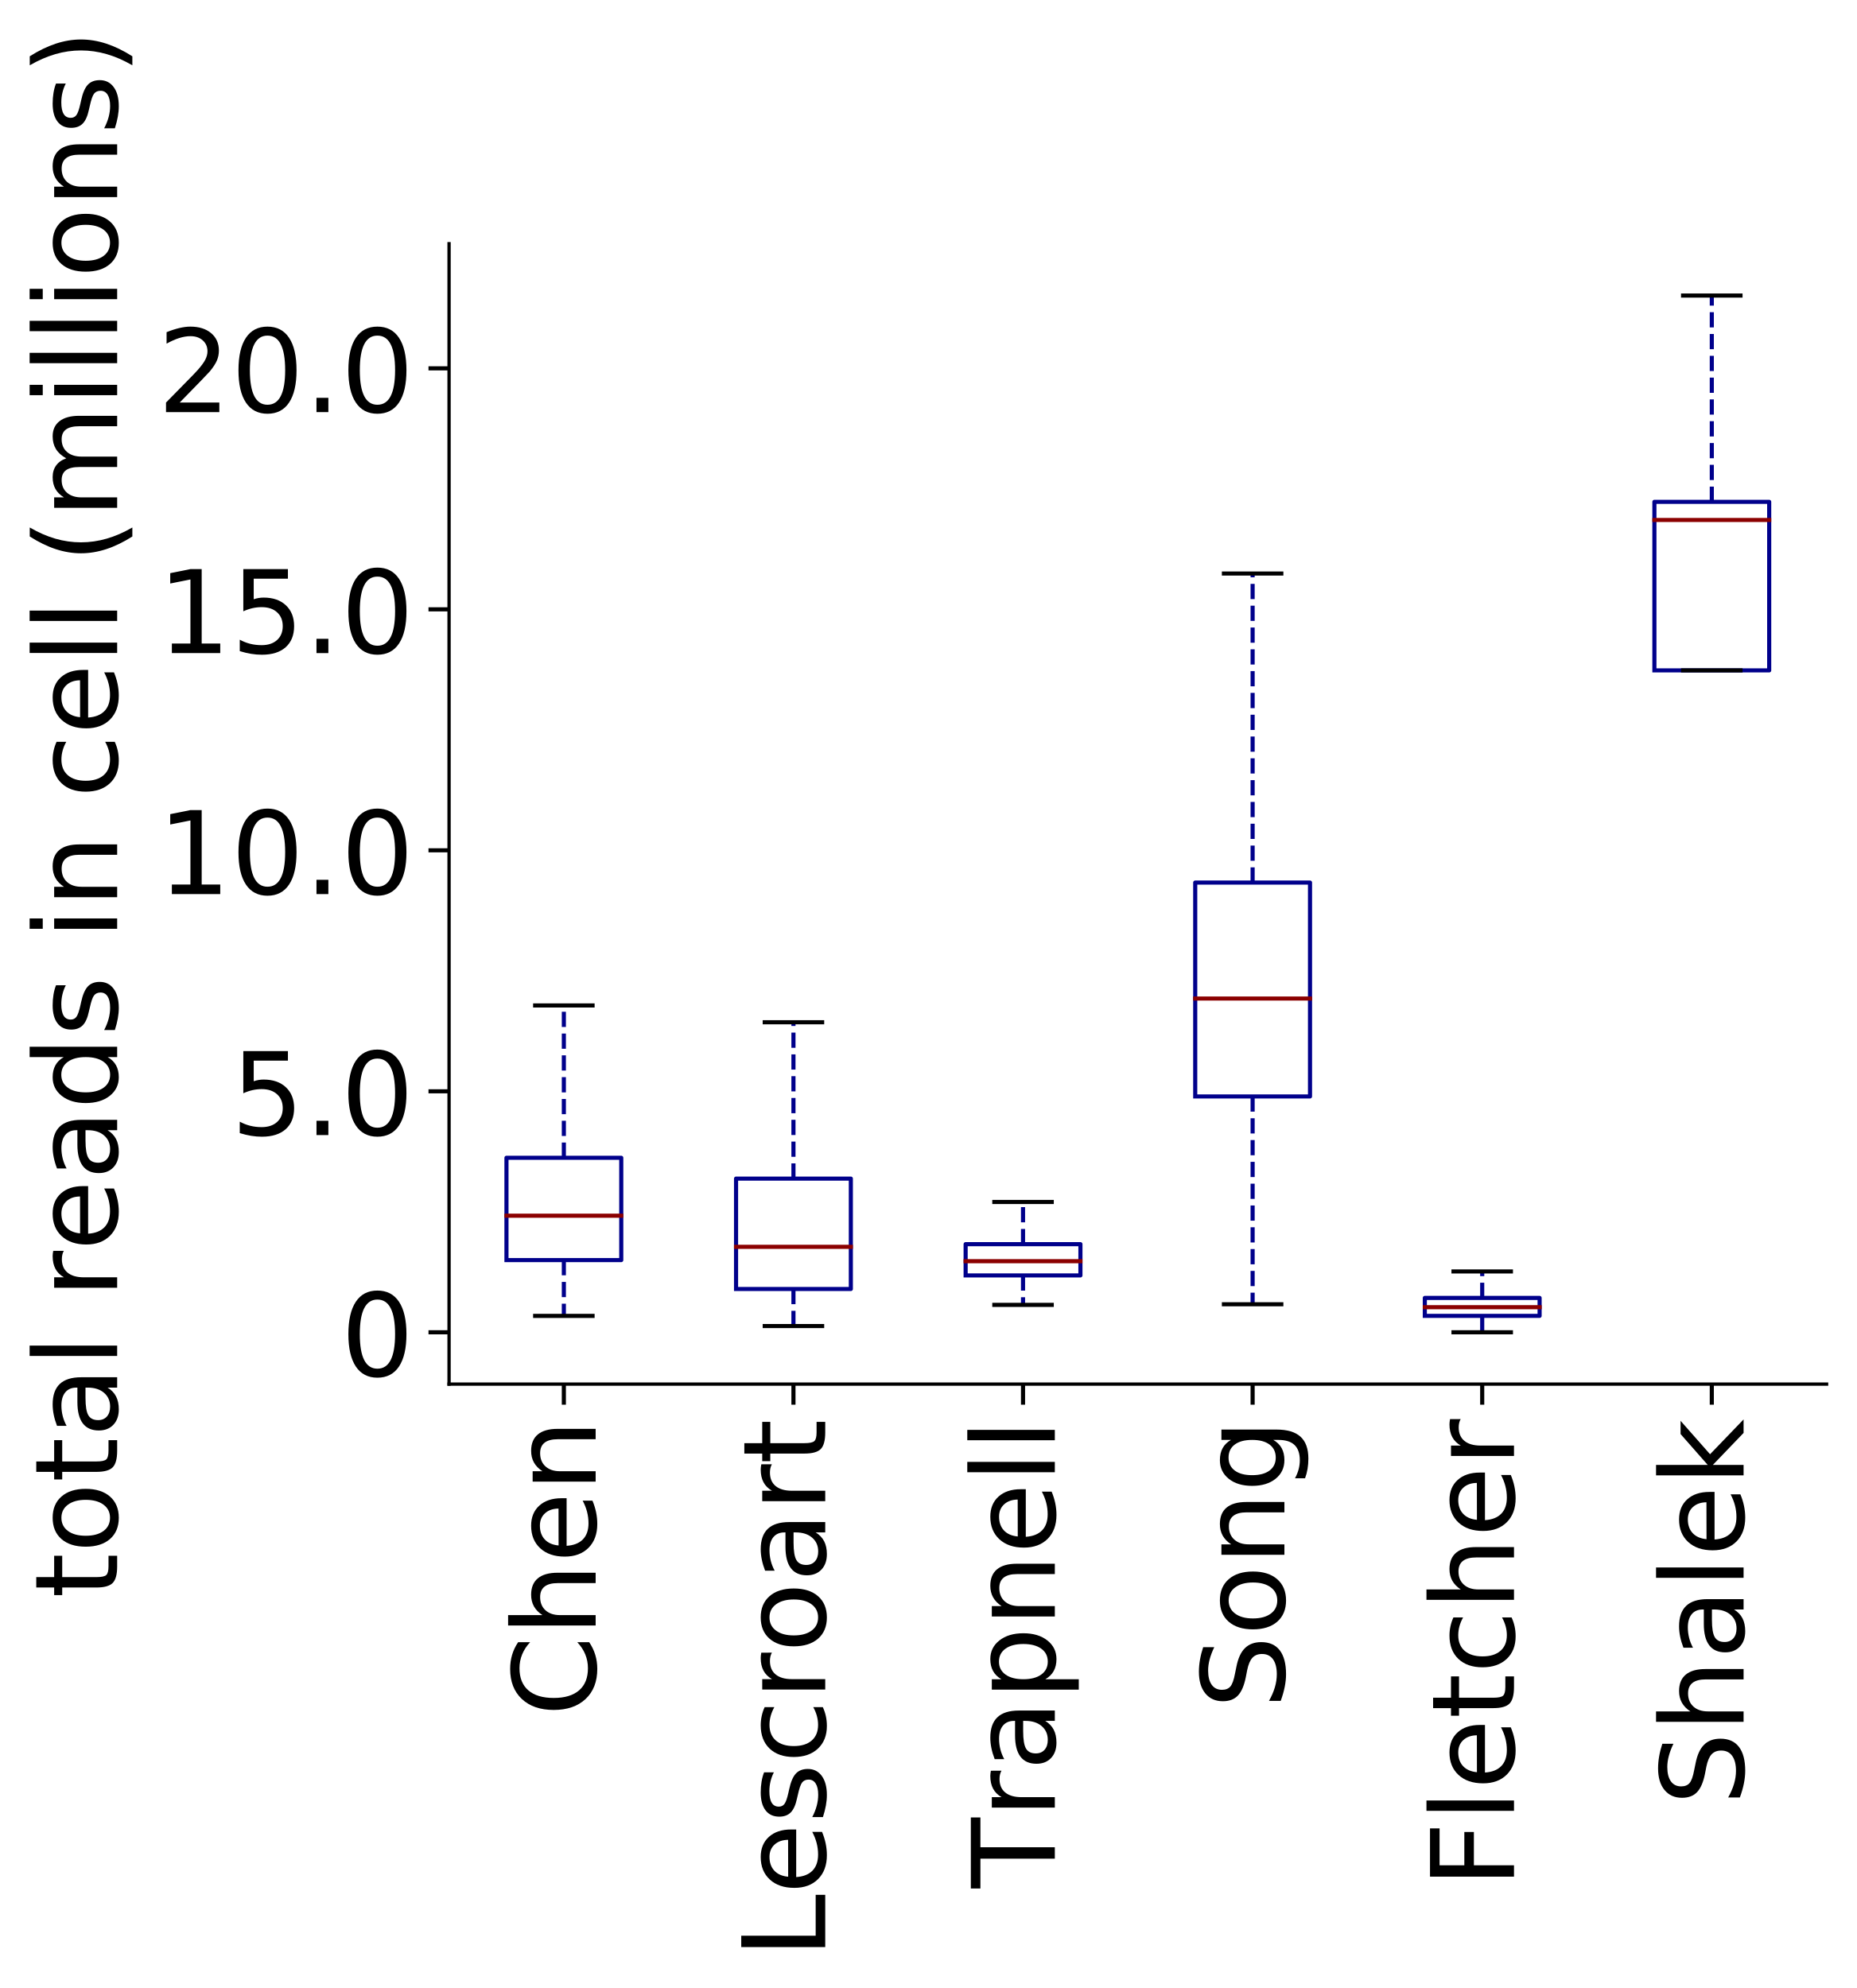
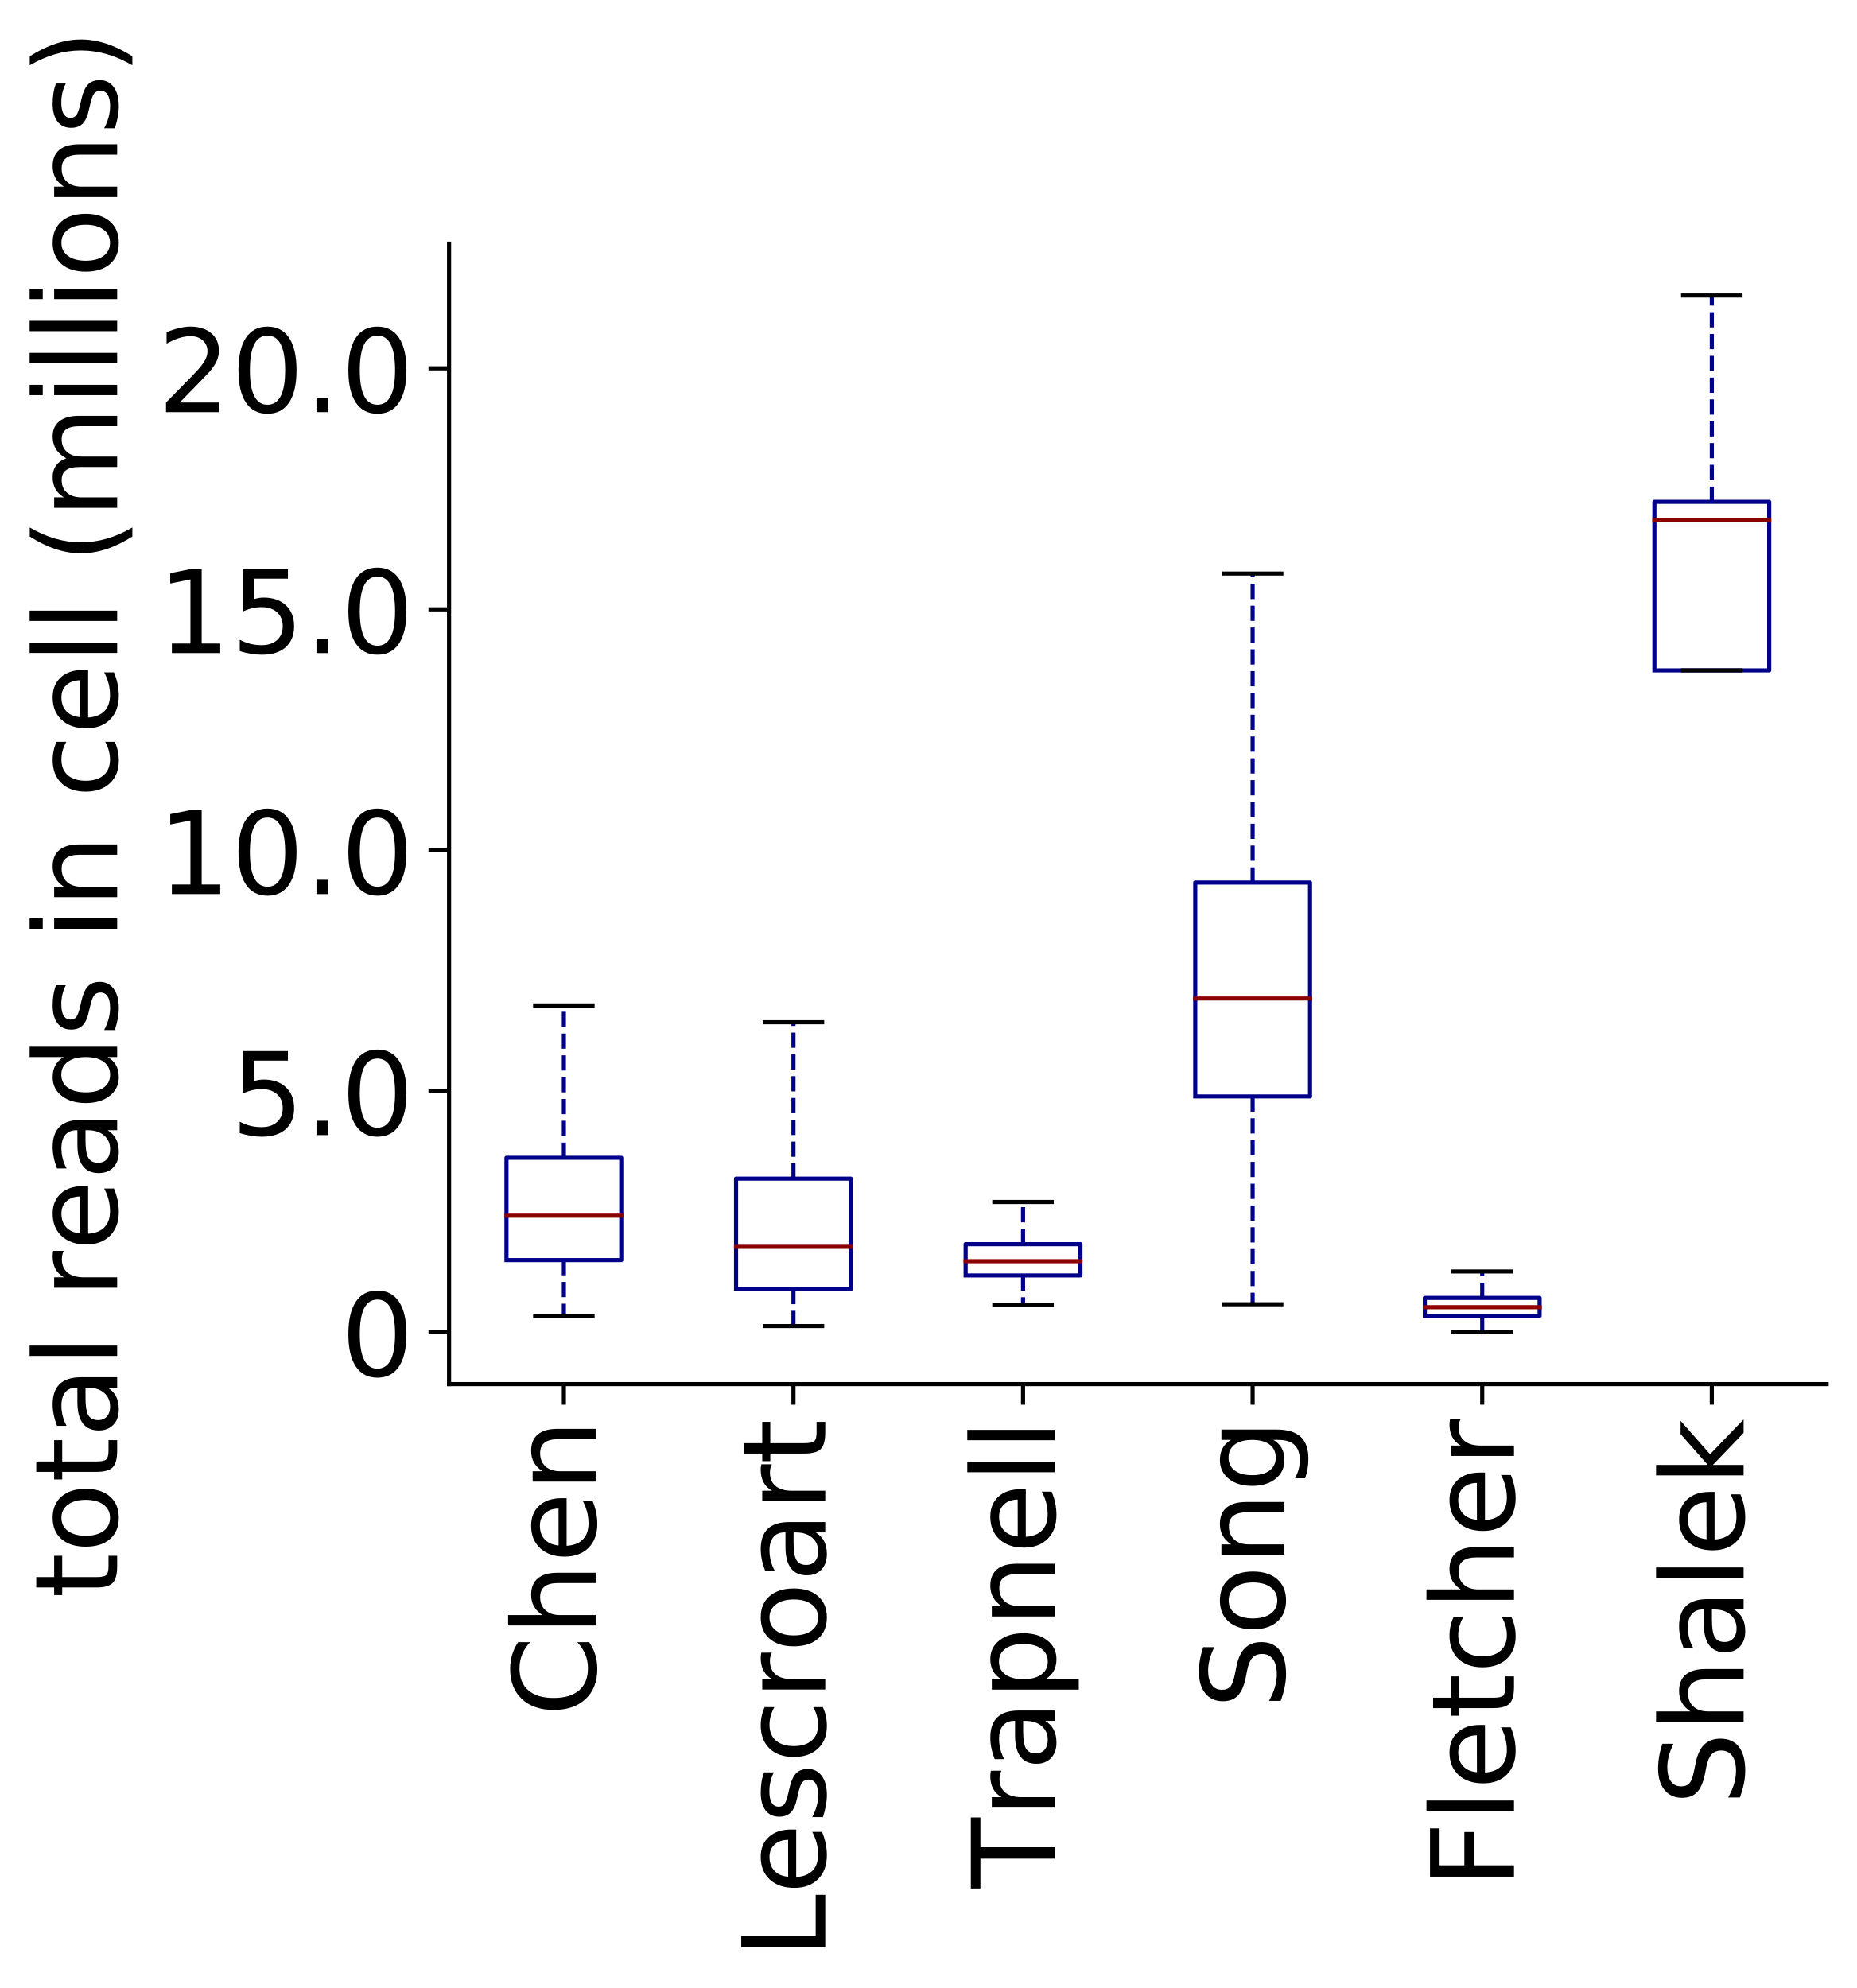
<svg xmlns="http://www.w3.org/2000/svg" xmlns:xlink="http://www.w3.org/1999/xlink" height="483.227pt" version="1.1" viewBox="0 0 451.142 483.227" width="451.142pt">
  <defs>
    <style type="text/css">
*{stroke-linecap:butt;stroke-linejoin:round;}
  </style>
  </defs>
  <g id="figure_1">
    <g id="patch_1">
      <path d="M 0 483.227  L 451.142 483.227  L 451.142 0  L 0 0  z " style="fill:none;" />
    </g>
    <g id="axes_1">
      <g id="patch_2">
        <path d="M 109.142 336.438  L 443.942 336.438  L 443.942 59.238  L 109.142 59.238  z " style="fill:none;" />
      </g>
      <g id="matplotlib.axis_1">
        <g id="xtick_1">
          <g id="line2d_1">
            <defs>
-               <path d="M 0 0  L 0 5  " id="ma8659c3f9b" style="stroke:#000000;" />
-             </defs>
-             <g>
-               <use style="stroke:#000000;" x="137.042" xlink:href="#ma8659c3f9b" y="336.438" />
+               <path d="M 0 0  L 0 5  " id="m0da5f9a2a4" style="stroke:#000000;" />
+             </defs>
+             <g>
+               <use style="stroke:#000000;" x="137.042" xlink:href="#m0da5f9a2a4" y="336.438" />
            </g>
          </g>
          <g id="text_1">
            <defs>
              <path d="M 64.406 67.281  L 64.406 56.891  Q 59.422 61.531 53.781 63.812  Q 48.141 66.109 41.797 66.109  Q 29.297 66.109 22.656 58.469  Q 16.016 50.828 16.016 36.375  Q 16.016 21.969 22.656 14.328  Q 29.297 6.688 41.797 6.688  Q 48.141 6.688 53.781 8.984  Q 59.422 11.281 64.406 15.922  L 64.406 5.609  Q 59.234 2.094 53.438 0.328  Q 47.656 -1.422 41.219 -1.422  Q 24.656 -1.422 15.125 8.703  Q 5.609 18.844 5.609 36.375  Q 5.609 53.953 15.125 64.078  Q 24.656 74.219 41.219 74.219  Q 47.75 74.219 53.531 72.484  Q 59.328 70.75 64.406 67.281  z " id="DejaVuSans-67" />
              <path d="M 54.891 33.016  L 54.891 0  L 45.906 0  L 45.906 32.719  Q 45.906 40.484 42.875 44.328  Q 39.844 48.188 33.797 48.188  Q 26.516 48.188 22.312 43.547  Q 18.109 38.922 18.109 30.906  L 18.109 0  L 9.078 0  L 9.078 75.984  L 18.109 75.984  L 18.109 46.188  Q 21.344 51.125 25.703 53.562  Q 30.078 56 35.797 56  Q 45.219 56 50.047 50.172  Q 54.891 44.344 54.891 33.016  z " id="DejaVuSans-104" />
              <path d="M 56.203 29.594  L 56.203 25.203  L 14.891 25.203  Q 15.484 15.922 20.484 11.062  Q 25.484 6.203 34.422 6.203  Q 39.594 6.203 44.453 7.469  Q 49.312 8.734 54.109 11.281  L 54.109 2.781  Q 49.266 0.734 44.188 -0.344  Q 39.109 -1.422 33.891 -1.422  Q 20.797 -1.422 13.156 6.188  Q 5.516 13.812 5.516 26.812  Q 5.516 40.234 12.766 48.109  Q 20.016 56 32.328 56  Q 43.359 56 49.781 48.891  Q 56.203 41.797 56.203 29.594  z M 47.219 32.234  Q 47.125 39.594 43.094 43.984  Q 39.062 48.391 32.422 48.391  Q 24.906 48.391 20.391 44.141  Q 15.875 39.891 15.188 32.172  z " id="DejaVuSans-101" />
              <path d="M 54.891 33.016  L 54.891 0  L 45.906 0  L 45.906 32.719  Q 45.906 40.484 42.875 44.328  Q 39.844 48.188 33.797 48.188  Q 26.516 48.188 22.312 43.547  Q 18.109 38.922 18.109 30.906  L 18.109 0  L 9.078 0  L 9.078 54.688  L 18.109 54.688  L 18.109 46.188  Q 21.344 51.125 25.703 53.562  Q 30.078 56 35.797 56  Q 45.219 56 50.047 50.172  Q 54.891 44.344 54.891 33.016  z " id="DejaVuSans-110" />
            </defs>
            <g transform="translate(144.7688 417.2091)rotate(-90)scale(0.28 -0.28)">
              <use xlink:href="#DejaVuSans-67" />
              <use x="69.824" xlink:href="#DejaVuSans-104" />
              <use x="133.203" xlink:href="#DejaVuSans-101" />
              <use x="194.727" xlink:href="#DejaVuSans-110" />
            </g>
          </g>
        </g>
        <g id="xtick_2">
          <g id="line2d_2">
            <g>
-               <use style="stroke:#000000;" x="192.843" xlink:href="#ma8659c3f9b" y="336.438" />
+               <use style="stroke:#000000;" x="192.843" xlink:href="#m0da5f9a2a4" y="336.438" />
            </g>
          </g>
          <g id="text_2">
            <defs>
              <path d="M 9.812 72.906  L 19.672 72.906  L 19.672 8.297  L 55.172 8.297  L 55.172 0  L 9.812 0  z " id="DejaVuSans-76" />
              <path d="M 44.281 53.078  L 44.281 44.578  Q 40.484 46.531 36.375 47.5  Q 32.281 48.484 27.875 48.484  Q 21.188 48.484 17.844 46.438  Q 14.5 44.391 14.5 40.281  Q 14.5 37.156 16.891 35.375  Q 19.281 33.594 26.516 31.984  L 29.594 31.297  Q 39.156 29.25 43.188 25.516  Q 47.219 21.781 47.219 15.094  Q 47.219 7.469 41.188 3.016  Q 35.156 -1.422 24.609 -1.422  Q 20.219 -1.422 15.453 -0.562  Q 10.688 0.297 5.422 2  L 5.422 11.281  Q 10.406 8.688 15.234 7.391  Q 20.062 6.109 24.812 6.109  Q 31.156 6.109 34.562 8.281  Q 37.984 10.453 37.984 14.406  Q 37.984 18.062 35.516 20.016  Q 33.062 21.969 24.703 23.781  L 21.578 24.516  Q 13.234 26.266 9.516 29.906  Q 5.812 33.547 5.812 39.891  Q 5.812 47.609 11.281 51.797  Q 16.75 56 26.812 56  Q 31.781 56 36.172 55.266  Q 40.578 54.547 44.281 53.078  z " id="DejaVuSans-115" />
              <path d="M 48.781 52.594  L 48.781 44.188  Q 44.969 46.297 41.141 47.344  Q 37.312 48.391 33.406 48.391  Q 24.656 48.391 19.812 42.844  Q 14.984 37.312 14.984 27.297  Q 14.984 17.281 19.812 11.734  Q 24.656 6.203 33.406 6.203  Q 37.312 6.203 41.141 7.25  Q 44.969 8.297 48.781 10.406  L 48.781 2.094  Q 45.016 0.344 40.984 -0.531  Q 36.969 -1.422 32.422 -1.422  Q 20.062 -1.422 12.781 6.344  Q 5.516 14.109 5.516 27.297  Q 5.516 40.672 12.859 48.328  Q 20.219 56 33.016 56  Q 37.156 56 41.109 55.141  Q 45.062 54.297 48.781 52.594  z " id="DejaVuSans-99" />
              <path d="M 41.109 46.297  Q 39.594 47.172 37.812 47.578  Q 36.031 48 33.891 48  Q 26.266 48 22.188 43.047  Q 18.109 38.094 18.109 28.812  L 18.109 0  L 9.078 0  L 9.078 54.688  L 18.109 54.688  L 18.109 46.188  Q 20.953 51.172 25.484 53.578  Q 30.031 56 36.531 56  Q 37.453 56 38.578 55.875  Q 39.703 55.766 41.062 55.516  z " id="DejaVuSans-114" />
              <path d="M 30.609 48.391  Q 23.391 48.391 19.188 42.75  Q 14.984 37.109 14.984 27.297  Q 14.984 17.484 19.156 11.844  Q 23.344 6.203 30.609 6.203  Q 37.797 6.203 41.984 11.859  Q 46.188 17.531 46.188 27.297  Q 46.188 37.016 41.984 42.703  Q 37.797 48.391 30.609 48.391  z M 30.609 56  Q 42.328 56 49.016 48.375  Q 55.719 40.766 55.719 27.297  Q 55.719 13.875 49.016 6.219  Q 42.328 -1.422 30.609 -1.422  Q 18.844 -1.422 12.172 6.219  Q 5.516 13.875 5.516 27.297  Q 5.516 40.766 12.172 48.375  Q 18.844 56 30.609 56  z " id="DejaVuSans-111" />
              <path d="M 34.281 27.484  Q 23.391 27.484 19.188 25  Q 14.984 22.516 14.984 16.5  Q 14.984 11.719 18.141 8.906  Q 21.297 6.109 26.703 6.109  Q 34.188 6.109 38.703 11.406  Q 43.219 16.703 43.219 25.484  L 43.219 27.484  z M 52.203 31.203  L 52.203 0  L 43.219 0  L 43.219 8.297  Q 40.141 3.328 35.547 0.953  Q 30.953 -1.422 24.312 -1.422  Q 15.922 -1.422 10.953 3.297  Q 6 8.016 6 15.922  Q 6 25.141 12.172 29.828  Q 18.359 34.516 30.609 34.516  L 43.219 34.516  L 43.219 35.406  Q 43.219 41.609 39.141 45  Q 35.062 48.391 27.688 48.391  Q 23 48.391 18.547 47.266  Q 14.109 46.141 10.016 43.891  L 10.016 52.203  Q 14.938 54.109 19.578 55.047  Q 24.219 56 28.609 56  Q 40.484 56 46.344 49.844  Q 52.203 43.703 52.203 31.203  z " id="DejaVuSans-97" />
              <path d="M 18.312 70.219  L 18.312 54.688  L 36.812 54.688  L 36.812 47.703  L 18.312 47.703  L 18.312 18.016  Q 18.312 11.328 20.141 9.422  Q 21.969 7.516 27.594 7.516  L 36.812 7.516  L 36.812 0  L 27.594 0  Q 17.188 0 13.234 3.875  Q 9.281 7.766 9.281 18.016  L 9.281 47.703  L 2.688 47.703  L 2.688 54.688  L 9.281 54.688  L 9.281 70.219  z " id="DejaVuSans-116" />
            </defs>
            <g transform="translate(200.5687 476.0266)rotate(-90)scale(0.28 -0.28)">
              <use xlink:href="#DejaVuSans-76" />
              <use x="55.697" xlink:href="#DejaVuSans-101" />
              <use x="117.221" xlink:href="#DejaVuSans-115" />
              <use x="169.32" xlink:href="#DejaVuSans-99" />
              <use x="224.301" xlink:href="#DejaVuSans-114" />
              <use x="265.383" xlink:href="#DejaVuSans-111" />
              <use x="326.564" xlink:href="#DejaVuSans-97" />
              <use x="387.844" xlink:href="#DejaVuSans-114" />
              <use x="428.957" xlink:href="#DejaVuSans-116" />
            </g>
          </g>
        </g>
        <g id="xtick_3">
          <g id="line2d_3">
            <g>
-               <use style="stroke:#000000;" x="248.643" xlink:href="#ma8659c3f9b" y="336.438" />
+               <use style="stroke:#000000;" x="248.643" xlink:href="#m0da5f9a2a4" y="336.438" />
            </g>
          </g>
          <g id="text_3">
            <defs>
              <path d="M -0.297 72.906  L 61.375 72.906  L 61.375 64.594  L 35.5 64.594  L 35.5 0  L 25.594 0  L 25.594 64.594  L -0.297 64.594  z " id="DejaVuSans-84" />
              <path d="M 18.109 8.203  L 18.109 -20.797  L 9.078 -20.797  L 9.078 54.688  L 18.109 54.688  L 18.109 46.391  Q 20.953 51.266 25.266 53.625  Q 29.594 56 35.594 56  Q 45.562 56 51.781 48.094  Q 58.016 40.188 58.016 27.297  Q 58.016 14.406 51.781 6.484  Q 45.562 -1.422 35.594 -1.422  Q 29.594 -1.422 25.266 0.953  Q 20.953 3.328 18.109 8.203  z M 48.688 27.297  Q 48.688 37.203 44.609 42.844  Q 40.531 48.484 33.406 48.484  Q 26.266 48.484 22.188 42.844  Q 18.109 37.203 18.109 27.297  Q 18.109 17.391 22.188 11.75  Q 26.266 6.109 33.406 6.109  Q 40.531 6.109 44.609 11.75  Q 48.688 17.391 48.688 27.297  z " id="DejaVuSans-112" />
              <path d="M 9.422 75.984  L 18.406 75.984  L 18.406 0  L 9.422 0  z " id="DejaVuSans-108" />
            </defs>
            <g transform="translate(256.3687 458.9553)rotate(-90)scale(0.28 -0.28)">
              <use xlink:href="#DejaVuSans-84" />
              <use x="60.865" xlink:href="#DejaVuSans-114" />
              <use x="101.979" xlink:href="#DejaVuSans-97" />
              <use x="163.258" xlink:href="#DejaVuSans-112" />
              <use x="226.734" xlink:href="#DejaVuSans-110" />
              <use x="290.113" xlink:href="#DejaVuSans-101" />
              <use x="351.637" xlink:href="#DejaVuSans-108" />
              <use x="379.42" xlink:href="#DejaVuSans-108" />
            </g>
          </g>
        </g>
        <g id="xtick_4">
          <g id="line2d_4">
            <g>
-               <use style="stroke:#000000;" x="304.442" xlink:href="#ma8659c3f9b" y="336.438" />
+               <use style="stroke:#000000;" x="304.442" xlink:href="#m0da5f9a2a4" y="336.438" />
            </g>
          </g>
          <g id="text_4">
            <defs>
              <path d="M 53.516 70.516  L 53.516 60.891  Q 47.906 63.578 42.922 64.891  Q 37.938 66.219 33.297 66.219  Q 25.25 66.219 20.875 63.094  Q 16.5 59.969 16.5 54.203  Q 16.5 49.359 19.406 46.891  Q 22.312 44.438 30.422 42.922  L 36.375 41.703  Q 47.406 39.594 52.656 34.297  Q 57.906 29 57.906 20.125  Q 57.906 9.516 50.797 4.047  Q 43.703 -1.422 29.984 -1.422  Q 24.812 -1.422 18.969 -0.25  Q 13.141 0.922 6.891 3.219  L 6.891 13.375  Q 12.891 10.016 18.656 8.297  Q 24.422 6.594 29.984 6.594  Q 38.422 6.594 43.016 9.906  Q 47.609 13.234 47.609 19.391  Q 47.609 24.75 44.312 27.781  Q 41.016 30.812 33.5 32.328  L 27.484 33.5  Q 16.453 35.688 11.516 40.375  Q 6.594 45.062 6.594 53.422  Q 6.594 63.094 13.406 68.656  Q 20.219 74.219 32.172 74.219  Q 37.312 74.219 42.625 73.281  Q 47.953 72.359 53.516 70.516  z " id="DejaVuSans-83" />
              <path d="M 45.406 27.984  Q 45.406 37.75 41.375 43.109  Q 37.359 48.484 30.078 48.484  Q 22.859 48.484 18.828 43.109  Q 14.797 37.75 14.797 27.984  Q 14.797 18.266 18.828 12.891  Q 22.859 7.516 30.078 7.516  Q 37.359 7.516 41.375 12.891  Q 45.406 18.266 45.406 27.984  z M 54.391 6.781  Q 54.391 -7.172 48.188 -13.984  Q 42 -20.797 29.203 -20.797  Q 24.469 -20.797 20.266 -20.094  Q 16.062 -19.391 12.109 -17.922  L 12.109 -9.188  Q 16.062 -11.328 19.922 -12.344  Q 23.781 -13.375 27.781 -13.375  Q 36.625 -13.375 41.016 -8.766  Q 45.406 -4.156 45.406 5.172  L 45.406 9.625  Q 42.625 4.781 38.281 2.391  Q 33.938 0 27.875 0  Q 17.828 0 11.672 7.656  Q 5.516 15.328 5.516 27.984  Q 5.516 40.672 11.672 48.328  Q 17.828 56 27.875 56  Q 33.938 56 38.281 53.609  Q 42.625 51.219 45.406 46.391  L 45.406 54.688  L 54.391 54.688  z " id="DejaVuSans-103" />
            </defs>
            <g transform="translate(312.1687 415.3672)rotate(-90)scale(0.28 -0.28)">
              <use xlink:href="#DejaVuSans-83" />
              <use x="63.477" xlink:href="#DejaVuSans-111" />
              <use x="124.658" xlink:href="#DejaVuSans-110" />
              <use x="188.037" xlink:href="#DejaVuSans-103" />
            </g>
          </g>
        </g>
        <g id="xtick_5">
          <g id="line2d_5">
            <g>
-               <use style="stroke:#000000;" x="360.243" xlink:href="#ma8659c3f9b" y="336.438" />
+               <use style="stroke:#000000;" x="360.243" xlink:href="#m0da5f9a2a4" y="336.438" />
            </g>
          </g>
          <g id="text_5">
            <defs>
              <path d="M 9.812 72.906  L 51.703 72.906  L 51.703 64.594  L 19.672 64.594  L 19.672 43.109  L 48.578 43.109  L 48.578 34.812  L 19.672 34.812  L 19.672 0  L 9.812 0  z " id="DejaVuSans-70" />
            </defs>
            <g transform="translate(367.9688 458.9072)rotate(-90)scale(0.28 -0.28)">
              <use xlink:href="#DejaVuSans-70" />
              <use x="57.52" xlink:href="#DejaVuSans-108" />
              <use x="85.303" xlink:href="#DejaVuSans-101" />
              <use x="146.826" xlink:href="#DejaVuSans-116" />
              <use x="186.035" xlink:href="#DejaVuSans-99" />
              <use x="241.016" xlink:href="#DejaVuSans-104" />
              <use x="304.395" xlink:href="#DejaVuSans-101" />
              <use x="365.918" xlink:href="#DejaVuSans-114" />
            </g>
          </g>
        </g>
        <g id="xtick_6">
          <g id="line2d_6">
            <g>
-               <use style="stroke:#000000;" x="416.043" xlink:href="#ma8659c3f9b" y="336.438" />
+               <use style="stroke:#000000;" x="416.043" xlink:href="#m0da5f9a2a4" y="336.438" />
            </g>
          </g>
          <g id="text_6">
            <defs>
              <path d="M 9.078 75.984  L 18.109 75.984  L 18.109 31.109  L 44.922 54.688  L 56.391 54.688  L 27.391 29.109  L 57.625 0  L 45.906 0  L 18.109 26.703  L 18.109 0  L 9.078 0  z " id="DejaVuSans-107" />
            </defs>
            <g transform="translate(423.7688 438.8391)rotate(-90)scale(0.28 -0.28)">
              <use xlink:href="#DejaVuSans-83" />
              <use x="63.477" xlink:href="#DejaVuSans-104" />
              <use x="126.855" xlink:href="#DejaVuSans-97" />
              <use x="188.135" xlink:href="#DejaVuSans-108" />
              <use x="215.918" xlink:href="#DejaVuSans-101" />
              <use x="277.441" xlink:href="#DejaVuSans-107" />
            </g>
          </g>
        </g>
      </g>
      <g id="matplotlib.axis_2">
        <g id="ytick_1">
          <g id="line2d_7">
            <defs>
-               <path d="M 0 0  L -5 0  " id="m603bdf8315" style="stroke:#000000;" />
-             </defs>
-             <g>
-               <use style="stroke:#000000;" x="109.142" xlink:href="#m603bdf8315" y="323.842" />
+               <path d="M 0 0  L -5 0  " id="me32f0888cf" style="stroke:#000000;" />
+             </defs>
+             <g>
+               <use style="stroke:#000000;" x="109.142" xlink:href="#me32f0888cf" y="323.842" />
            </g>
          </g>
          <g id="text_7">
            <defs>
              <path d="M 31.781 66.406  Q 24.172 66.406 20.328 58.906  Q 16.5 51.422 16.5 36.375  Q 16.5 21.391 20.328 13.891  Q 24.172 6.391 31.781 6.391  Q 39.453 6.391 43.281 13.891  Q 47.125 21.391 47.125 36.375  Q 47.125 51.422 43.281 58.906  Q 39.453 66.406 31.781 66.406  z M 31.781 74.219  Q 44.047 74.219 50.516 64.516  Q 56.984 54.828 56.984 36.375  Q 56.984 17.969 50.516 8.266  Q 44.047 -1.422 31.781 -1.422  Q 19.531 -1.422 13.062 8.266  Q 6.594 17.969 6.594 36.375  Q 6.594 54.828 13.062 64.516  Q 19.531 74.219 31.781 74.219  z " id="DejaVuSans-48" />
            </defs>
            <g transform="translate(82.8275 334.4794)scale(0.28 -0.28)">
              <use xlink:href="#DejaVuSans-48" />
            </g>
          </g>
        </g>
        <g id="ytick_2">
          <g id="line2d_8">
            <g>
-               <use style="stroke:#000000;" x="109.142" xlink:href="#m603bdf8315" y="265.265" />
+               <use style="stroke:#000000;" x="109.142" xlink:href="#me32f0888cf" y="265.265" />
            </g>
          </g>
          <g id="text_8">
            <defs>
              <path d="M 10.797 72.906  L 49.516 72.906  L 49.516 64.594  L 19.828 64.594  L 19.828 46.734  Q 21.969 47.469 24.109 47.828  Q 26.266 48.188 28.422 48.188  Q 40.625 48.188 47.75 41.5  Q 54.891 34.812 54.891 23.391  Q 54.891 11.625 47.562 5.094  Q 40.234 -1.422 26.906 -1.422  Q 22.312 -1.422 17.547 -0.641  Q 12.797 0.141 7.719 1.703  L 7.719 11.625  Q 12.109 9.234 16.797 8.062  Q 21.484 6.891 26.703 6.891  Q 35.156 6.891 40.078 11.328  Q 45.016 15.766 45.016 23.391  Q 45.016 31 40.078 35.438  Q 35.156 39.891 26.703 39.891  Q 22.75 39.891 18.812 39.016  Q 14.891 38.141 10.797 36.281  z " id="DejaVuSans-53" />
              <path d="M 10.688 12.406  L 21 12.406  L 21 0  L 10.688 0  z " id="DejaVuSans-46" />
            </defs>
            <g transform="translate(56.11375 275.9027)scale(0.28 -0.28)">
              <use xlink:href="#DejaVuSans-53" />
              <use x="63.623" xlink:href="#DejaVuSans-46" />
              <use x="95.41" xlink:href="#DejaVuSans-48" />
            </g>
          </g>
        </g>
        <g id="ytick_3">
          <g id="line2d_9">
            <g>
-               <use style="stroke:#000000;" x="109.142" xlink:href="#m603bdf8315" y="206.688" />
+               <use style="stroke:#000000;" x="109.142" xlink:href="#me32f0888cf" y="206.688" />
            </g>
          </g>
          <g id="text_9">
            <defs>
              <path d="M 12.406 8.297  L 28.516 8.297  L 28.516 63.922  L 10.984 60.406  L 10.984 69.391  L 28.422 72.906  L 38.281 72.906  L 38.281 8.297  L 54.391 8.297  L 54.391 0  L 12.406 0  z " id="DejaVuSans-49" />
            </defs>
            <g transform="translate(38.29875 217.3259)scale(0.28 -0.28)">
              <use xlink:href="#DejaVuSans-49" />
              <use x="63.623" xlink:href="#DejaVuSans-48" />
              <use x="127.246" xlink:href="#DejaVuSans-46" />
              <use x="159.033" xlink:href="#DejaVuSans-48" />
            </g>
          </g>
        </g>
        <g id="ytick_4">
          <g id="line2d_10">
            <g>
-               <use style="stroke:#000000;" x="109.142" xlink:href="#m603bdf8315" y="148.111" />
+               <use style="stroke:#000000;" x="109.142" xlink:href="#me32f0888cf" y="148.111" />
            </g>
          </g>
          <g id="text_10">
            <g transform="translate(38.29875 158.7491)scale(0.28 -0.28)">
              <use xlink:href="#DejaVuSans-49" />
              <use x="63.623" xlink:href="#DejaVuSans-53" />
              <use x="127.246" xlink:href="#DejaVuSans-46" />
              <use x="159.033" xlink:href="#DejaVuSans-48" />
            </g>
          </g>
        </g>
        <g id="ytick_5">
          <g id="line2d_11">
            <g>
-               <use style="stroke:#000000;" x="109.142" xlink:href="#m603bdf8315" y="89.535" />
+               <use style="stroke:#000000;" x="109.142" xlink:href="#me32f0888cf" y="89.535" />
            </g>
          </g>
          <g id="text_11">
            <defs>
              <path d="M 19.188 8.297  L 53.609 8.297  L 53.609 0  L 7.328 0  L 7.328 8.297  Q 12.938 14.109 22.625 23.891  Q 32.328 33.688 34.812 36.531  Q 39.547 41.844 41.422 45.531  Q 43.312 49.219 43.312 52.781  Q 43.312 58.594 39.234 62.25  Q 35.156 65.922 28.609 65.922  Q 23.969 65.922 18.812 64.312  Q 13.672 62.703 7.812 59.422  L 7.812 69.391  Q 13.766 71.781 18.938 73  Q 24.125 74.219 28.422 74.219  Q 39.75 74.219 46.484 68.547  Q 53.219 62.891 53.219 53.422  Q 53.219 48.922 51.531 44.891  Q 49.859 40.875 45.406 35.406  Q 44.188 33.984 37.641 27.219  Q 31.109 20.453 19.188 8.297  z " id="DejaVuSans-50" />
            </defs>
            <g transform="translate(38.29875 100.1724)scale(0.28 -0.28)">
              <use xlink:href="#DejaVuSans-50" />
              <use x="63.623" xlink:href="#DejaVuSans-48" />
              <use x="127.246" xlink:href="#DejaVuSans-46" />
              <use x="159.033" xlink:href="#DejaVuSans-48" />
            </g>
          </g>
        </g>
        <g id="text_12">
          <defs>
            <path id="DejaVuSans-32" />
            <path d="M 45.406 46.391  L 45.406 75.984  L 54.391 75.984  L 54.391 0  L 45.406 0  L 45.406 8.203  Q 42.578 3.328 38.25 0.953  Q 33.938 -1.422 27.875 -1.422  Q 17.969 -1.422 11.734 6.484  Q 5.516 14.406 5.516 27.297  Q 5.516 40.188 11.734 48.094  Q 17.969 56 27.875 56  Q 33.938 56 38.25 53.625  Q 42.578 51.266 45.406 46.391  z M 14.797 27.297  Q 14.797 17.391 18.875 11.75  Q 22.953 6.109 30.078 6.109  Q 37.203 6.109 41.297 11.75  Q 45.406 17.391 45.406 27.297  Q 45.406 37.203 41.297 42.844  Q 37.203 48.484 30.078 48.484  Q 22.953 48.484 18.875 42.844  Q 14.797 37.203 14.797 27.297  z " id="DejaVuSans-100" />
            <path d="M 9.422 54.688  L 18.406 54.688  L 18.406 0  L 9.422 0  z M 9.422 75.984  L 18.406 75.984  L 18.406 64.594  L 9.422 64.594  z " id="DejaVuSans-105" />
            <path d="M 31 75.875  Q 24.469 64.656 21.281 53.656  Q 18.109 42.672 18.109 31.391  Q 18.109 20.125 21.312 9.062  Q 24.516 -2 31 -13.188  L 23.188 -13.188  Q 15.875 -1.703 12.234 9.375  Q 8.594 20.453 8.594 31.391  Q 8.594 42.281 12.203 53.312  Q 15.828 64.359 23.188 75.875  z " id="DejaVuSans-40" />
            <path d="M 52 44.188  Q 55.375 50.25 60.062 53.125  Q 64.75 56 71.094 56  Q 79.641 56 84.281 50.016  Q 88.922 44.047 88.922 33.016  L 88.922 0  L 79.891 0  L 79.891 32.719  Q 79.891 40.578 77.094 44.375  Q 74.312 48.188 68.609 48.188  Q 61.625 48.188 57.562 43.547  Q 53.516 38.922 53.516 30.906  L 53.516 0  L 44.484 0  L 44.484 32.719  Q 44.484 40.625 41.703 44.406  Q 38.922 48.188 33.109 48.188  Q 26.219 48.188 22.156 43.531  Q 18.109 38.875 18.109 30.906  L 18.109 0  L 9.078 0  L 9.078 54.688  L 18.109 54.688  L 18.109 46.188  Q 21.188 51.219 25.484 53.609  Q 29.781 56 35.688 56  Q 41.656 56 45.828 52.969  Q 50 49.953 52 44.188  z " id="DejaVuSans-109" />
            <path d="M 8.016 75.875  L 15.828 75.875  Q 23.141 64.359 26.781 53.312  Q 30.422 42.281 30.422 31.391  Q 30.422 20.453 26.781 9.375  Q 23.141 -1.703 15.828 -13.188  L 8.016 -13.188  Q 14.5 -2 17.703 9.062  Q 20.906 20.125 20.906 31.391  Q 20.906 42.672 17.703 53.656  Q 14.5 64.656 8.016 75.875  z " id="DejaVuSans-41" />
          </defs>
          <g transform="translate(28.47563 388.4769)rotate(-90)scale(0.28 -0.28)">
            <use xlink:href="#DejaVuSans-116" />
            <use x="39.209" xlink:href="#DejaVuSans-111" />
            <use x="100.391" xlink:href="#DejaVuSans-116" />
            <use x="139.6" xlink:href="#DejaVuSans-97" />
            <use x="200.879" xlink:href="#DejaVuSans-108" />
            <use x="228.662" xlink:href="#DejaVuSans-32" />
            <use x="260.449" xlink:href="#DejaVuSans-114" />
            <use x="301.531" xlink:href="#DejaVuSans-101" />
            <use x="363.055" xlink:href="#DejaVuSans-97" />
            <use x="424.334" xlink:href="#DejaVuSans-100" />
            <use x="487.811" xlink:href="#DejaVuSans-115" />
            <use x="539.91" xlink:href="#DejaVuSans-32" />
            <use x="571.697" xlink:href="#DejaVuSans-105" />
            <use x="599.48" xlink:href="#DejaVuSans-110" />
            <use x="662.859" xlink:href="#DejaVuSans-32" />
            <use x="694.646" xlink:href="#DejaVuSans-99" />
            <use x="749.627" xlink:href="#DejaVuSans-101" />
            <use x="811.15" xlink:href="#DejaVuSans-108" />
            <use x="838.934" xlink:href="#DejaVuSans-108" />
            <use x="866.717" xlink:href="#DejaVuSans-32" />
            <use x="898.504" xlink:href="#DejaVuSans-40" />
            <use x="937.518" xlink:href="#DejaVuSans-109" />
            <use x="1034.93" xlink:href="#DejaVuSans-105" />
            <use x="1062.713" xlink:href="#DejaVuSans-108" />
            <use x="1090.496" xlink:href="#DejaVuSans-108" />
            <use x="1118.279" xlink:href="#DejaVuSans-105" />
            <use x="1146.062" xlink:href="#DejaVuSans-111" />
            <use x="1207.244" xlink:href="#DejaVuSans-110" />
            <use x="1270.623" xlink:href="#DejaVuSans-115" />
            <use x="1322.723" xlink:href="#DejaVuSans-41" />
          </g>
        </g>
      </g>
      <g id="line2d_12">
-         <path clip-path="url(#pa176894768)" d="M 123.093 306.293  L 150.993 306.293  L 150.993 281.425  L 123.093 281.425  L 123.093 306.293  " style="fill:none;stroke:#00008b;stroke-linecap:square;" />
+         <path clip-path="url(#pd10f91cc7e)" d="M 123.093 306.293  L 150.993 306.293  L 150.993 281.425  L 123.093 281.425  L 123.093 306.293  " style="fill:none;stroke:#00008b;stroke-linecap:square;" />
      </g>
      <g id="line2d_13">
-         <path clip-path="url(#pa176894768)" d="M 137.042 306.293  L 137.042 319.86  " style="fill:none;stroke:#00008b;stroke-dasharray:3.7,1.6;stroke-dashoffset:0;" />
+         <path clip-path="url(#pd10f91cc7e)" d="M 137.042 306.293  L 137.042 319.86  " style="fill:none;stroke:#00008b;stroke-dasharray:3.7,1.6;stroke-dashoffset:0;" />
      </g>
      <g id="line2d_14">
-         <path clip-path="url(#pa176894768)" d="M 137.042 281.425  L 137.042 244.397  " style="fill:none;stroke:#00008b;stroke-dasharray:3.7,1.6;stroke-dashoffset:0;" />
+         <path clip-path="url(#pd10f91cc7e)" d="M 137.042 281.425  L 137.042 244.397  " style="fill:none;stroke:#00008b;stroke-dasharray:3.7,1.6;stroke-dashoffset:0;" />
      </g>
      <g id="line2d_15">
-         <path clip-path="url(#pa176894768)" d="M 130.067 319.86  L 144.018 319.86  " style="fill:none;stroke:#000000;stroke-linecap:square;" />
+         <path clip-path="url(#pd10f91cc7e)" d="M 130.067 319.86  L 144.018 319.86  " style="fill:none;stroke:#000000;stroke-linecap:square;" />
      </g>
      <g id="line2d_16">
-         <path clip-path="url(#pa176894768)" d="M 130.067 244.397  L 144.018 244.397  " style="fill:none;stroke:#000000;stroke-linecap:square;" />
+         <path clip-path="url(#pd10f91cc7e)" d="M 130.067 244.397  L 144.018 244.397  " style="fill:none;stroke:#000000;stroke-linecap:square;" />
      </g>
      <g id="line2d_17">
-         <path clip-path="url(#pa176894768)" d="M 178.893 313.316  L 206.792 313.316  L 206.792 286.488  L 178.893 286.488  L 178.893 313.316  " style="fill:none;stroke:#00008b;stroke-linecap:square;" />
+         <path clip-path="url(#pd10f91cc7e)" d="M 178.893 313.316  L 206.792 313.316  L 206.792 286.488  L 178.893 286.488  L 178.893 313.316  " style="fill:none;stroke:#00008b;stroke-linecap:square;" />
      </g>
      <g id="line2d_18">
-         <path clip-path="url(#pa176894768)" d="M 192.843 313.316  L 192.843 322.326  " style="fill:none;stroke:#00008b;stroke-dasharray:3.7,1.6;stroke-dashoffset:0;" />
+         <path clip-path="url(#pd10f91cc7e)" d="M 192.843 313.316  L 192.843 322.326  " style="fill:none;stroke:#00008b;stroke-dasharray:3.7,1.6;stroke-dashoffset:0;" />
      </g>
      <g id="line2d_19">
-         <path clip-path="url(#pa176894768)" d="M 192.843 286.488  L 192.843 248.484  " style="fill:none;stroke:#00008b;stroke-dasharray:3.7,1.6;stroke-dashoffset:0;" />
+         <path clip-path="url(#pd10f91cc7e)" d="M 192.843 286.488  L 192.843 248.484  " style="fill:none;stroke:#00008b;stroke-dasharray:3.7,1.6;stroke-dashoffset:0;" />
      </g>
      <g id="line2d_20">
-         <path clip-path="url(#pa176894768)" d="M 185.868 322.326  L 199.817 322.326  " style="fill:none;stroke:#000000;stroke-linecap:square;" />
+         <path clip-path="url(#pd10f91cc7e)" d="M 185.868 322.326  L 199.817 322.326  " style="fill:none;stroke:#000000;stroke-linecap:square;" />
      </g>
      <g id="line2d_21">
-         <path clip-path="url(#pa176894768)" d="M 185.868 248.484  L 199.817 248.484  " style="fill:none;stroke:#000000;stroke-linecap:square;" />
+         <path clip-path="url(#pd10f91cc7e)" d="M 185.868 248.484  L 199.817 248.484  " style="fill:none;stroke:#000000;stroke-linecap:square;" />
      </g>
      <g id="line2d_22">
-         <path clip-path="url(#pa176894768)" d="M 234.692 310.017  L 262.592 310.017  L 262.592 302.419  L 234.692 302.419  L 234.692 310.017  " style="fill:none;stroke:#00008b;stroke-linecap:square;" />
+         <path clip-path="url(#pd10f91cc7e)" d="M 234.692 310.017  L 262.592 310.017  L 262.592 302.419  L 234.692 302.419  L 234.692 310.017  " style="fill:none;stroke:#00008b;stroke-linecap:square;" />
      </g>
      <g id="line2d_23">
-         <path clip-path="url(#pa176894768)" d="M 248.643 310.017  L 248.643 317.18  " style="fill:none;stroke:#00008b;stroke-dasharray:3.7,1.6;stroke-dashoffset:0;" />
+         <path clip-path="url(#pd10f91cc7e)" d="M 248.643 310.017  L 248.643 317.18  " style="fill:none;stroke:#00008b;stroke-dasharray:3.7,1.6;stroke-dashoffset:0;" />
      </g>
      <g id="line2d_24">
-         <path clip-path="url(#pa176894768)" d="M 248.643 302.419  L 248.643 292.163  " style="fill:none;stroke:#00008b;stroke-dasharray:3.7,1.6;stroke-dashoffset:0;" />
+         <path clip-path="url(#pd10f91cc7e)" d="M 248.643 302.419  L 248.643 292.163  " style="fill:none;stroke:#00008b;stroke-dasharray:3.7,1.6;stroke-dashoffset:0;" />
      </g>
      <g id="line2d_25">
-         <path clip-path="url(#pa176894768)" d="M 241.667 317.18  L 255.618 317.18  " style="fill:none;stroke:#000000;stroke-linecap:square;" />
+         <path clip-path="url(#pd10f91cc7e)" d="M 241.667 317.18  L 255.618 317.18  " style="fill:none;stroke:#000000;stroke-linecap:square;" />
      </g>
      <g id="line2d_26">
-         <path clip-path="url(#pa176894768)" d="M 241.667 292.163  L 255.618 292.163  " style="fill:none;stroke:#000000;stroke-linecap:square;" />
+         <path clip-path="url(#pd10f91cc7e)" d="M 241.667 292.163  L 255.618 292.163  " style="fill:none;stroke:#000000;stroke-linecap:square;" />
      </g>
      <g id="line2d_27">
-         <path clip-path="url(#pa176894768)" d="M 290.493 266.513  L 318.392 266.513  L 318.392 214.526  L 290.493 214.526  L 290.493 266.513  " style="fill:none;stroke:#00008b;stroke-linecap:square;" />
+         <path clip-path="url(#pd10f91cc7e)" d="M 290.493 266.513  L 318.392 266.513  L 318.392 214.526  L 290.493 214.526  L 290.493 266.513  " style="fill:none;stroke:#00008b;stroke-linecap:square;" />
      </g>
      <g id="line2d_28">
-         <path clip-path="url(#pa176894768)" d="M 304.442 266.513  L 304.442 317.03  " style="fill:none;stroke:#00008b;stroke-dasharray:3.7,1.6;stroke-dashoffset:0;" />
+         <path clip-path="url(#pd10f91cc7e)" d="M 304.442 266.513  L 304.442 317.03  " style="fill:none;stroke:#00008b;stroke-dasharray:3.7,1.6;stroke-dashoffset:0;" />
      </g>
      <g id="line2d_29">
-         <path clip-path="url(#pa176894768)" d="M 304.442 214.526  L 304.442 139.409  " style="fill:none;stroke:#00008b;stroke-dasharray:3.7,1.6;stroke-dashoffset:0;" />
+         <path clip-path="url(#pd10f91cc7e)" d="M 304.442 214.526  L 304.442 139.409  " style="fill:none;stroke:#00008b;stroke-dasharray:3.7,1.6;stroke-dashoffset:0;" />
      </g>
      <g id="line2d_30">
-         <path clip-path="url(#pa176894768)" d="M 297.467 317.03  L 311.418 317.03  " style="fill:none;stroke:#000000;stroke-linecap:square;" />
+         <path clip-path="url(#pd10f91cc7e)" d="M 297.467 317.03  L 311.418 317.03  " style="fill:none;stroke:#000000;stroke-linecap:square;" />
      </g>
      <g id="line2d_31">
-         <path clip-path="url(#pa176894768)" d="M 297.467 139.409  L 311.418 139.409  " style="fill:none;stroke:#000000;stroke-linecap:square;" />
+         <path clip-path="url(#pd10f91cc7e)" d="M 297.467 139.409  L 311.418 139.409  " style="fill:none;stroke:#000000;stroke-linecap:square;" />
      </g>
      <g id="line2d_32">
-         <path clip-path="url(#pa176894768)" d="M 346.293 319.85  L 374.192 319.85  L 374.192 315.489  L 346.293 315.489  L 346.293 319.85  " style="fill:none;stroke:#00008b;stroke-linecap:square;" />
+         <path clip-path="url(#pd10f91cc7e)" d="M 346.293 319.85  L 374.192 319.85  L 374.192 315.489  L 346.293 315.489  L 346.293 319.85  " style="fill:none;stroke:#00008b;stroke-linecap:square;" />
      </g>
      <g id="line2d_33">
-         <path clip-path="url(#pa176894768)" d="M 360.243 319.85  L 360.243 323.838  " style="fill:none;stroke:#00008b;stroke-dasharray:3.7,1.6;stroke-dashoffset:0;" />
+         <path clip-path="url(#pd10f91cc7e)" d="M 360.243 319.85  L 360.243 323.838  " style="fill:none;stroke:#00008b;stroke-dasharray:3.7,1.6;stroke-dashoffset:0;" />
      </g>
      <g id="line2d_34">
-         <path clip-path="url(#pa176894768)" d="M 360.243 315.489  L 360.243 309.051  " style="fill:none;stroke:#00008b;stroke-dasharray:3.7,1.6;stroke-dashoffset:0;" />
+         <path clip-path="url(#pd10f91cc7e)" d="M 360.243 315.489  L 360.243 309.051  " style="fill:none;stroke:#00008b;stroke-dasharray:3.7,1.6;stroke-dashoffset:0;" />
      </g>
      <g id="line2d_35">
-         <path clip-path="url(#pa176894768)" d="M 353.267 323.838  L 367.217 323.838  " style="fill:none;stroke:#000000;stroke-linecap:square;" />
+         <path clip-path="url(#pd10f91cc7e)" d="M 353.267 323.838  L 367.217 323.838  " style="fill:none;stroke:#000000;stroke-linecap:square;" />
      </g>
      <g id="line2d_36">
-         <path clip-path="url(#pa176894768)" d="M 353.267 309.051  L 367.217 309.051  " style="fill:none;stroke:#000000;stroke-linecap:square;" />
+         <path clip-path="url(#pd10f91cc7e)" d="M 353.267 309.051  L 367.217 309.051  " style="fill:none;stroke:#000000;stroke-linecap:square;" />
      </g>
      <g id="line2d_37">
-         <path clip-path="url(#pa176894768)" d="M 402.092 162.953  L 429.993 162.953  L 429.993 121.985  L 402.092 121.985  L 402.092 162.953  " style="fill:none;stroke:#00008b;stroke-linecap:square;" />
+         <path clip-path="url(#pd10f91cc7e)" d="M 402.092 162.953  L 429.993 162.953  L 429.993 121.985  L 402.092 121.985  L 402.092 162.953  " style="fill:none;stroke:#00008b;stroke-linecap:square;" />
      </g>
      <g id="line2d_38">
-         <path clip-path="url(#pa176894768)" d="M 416.043 162.953  L 416.043 162.953  " style="fill:none;stroke:#00008b;stroke-dasharray:3.7,1.6;stroke-dashoffset:0;" />
+         <path clip-path="url(#pd10f91cc7e)" d="M 416.043 162.953  L 416.043 162.953  " style="fill:none;stroke:#00008b;stroke-dasharray:3.7,1.6;stroke-dashoffset:0;" />
      </g>
      <g id="line2d_39">
-         <path clip-path="url(#pa176894768)" d="M 416.043 121.985  L 416.043 71.838  " style="fill:none;stroke:#00008b;stroke-dasharray:3.7,1.6;stroke-dashoffset:0;" />
+         <path clip-path="url(#pd10f91cc7e)" d="M 416.043 121.985  L 416.043 71.838  " style="fill:none;stroke:#00008b;stroke-dasharray:3.7,1.6;stroke-dashoffset:0;" />
      </g>
      <g id="line2d_40">
-         <path clip-path="url(#pa176894768)" d="M 409.067 162.953  L 423.017 162.953  " style="fill:none;stroke:#000000;stroke-linecap:square;" />
+         <path clip-path="url(#pd10f91cc7e)" d="M 409.067 162.953  L 423.017 162.953  " style="fill:none;stroke:#000000;stroke-linecap:square;" />
      </g>
      <g id="line2d_41">
-         <path clip-path="url(#pa176894768)" d="M 409.067 71.838  L 423.017 71.838  " style="fill:none;stroke:#000000;stroke-linecap:square;" />
+         <path clip-path="url(#pd10f91cc7e)" d="M 409.067 71.838  L 423.017 71.838  " style="fill:none;stroke:#000000;stroke-linecap:square;" />
      </g>
      <g id="line2d_42">
-         <path clip-path="url(#pa176894768)" d="M 123.093 295.503  L 150.993 295.503  " style="fill:none;stroke:#8b0000;stroke-linecap:square;" />
+         <path clip-path="url(#pd10f91cc7e)" d="M 123.093 295.503  L 150.993 295.503  " style="fill:none;stroke:#8b0000;stroke-linecap:square;" />
      </g>
      <g id="line2d_43">
-         <path clip-path="url(#pa176894768)" d="M 178.893 303.069  L 206.792 303.069  " style="fill:none;stroke:#8b0000;stroke-linecap:square;" />
+         <path clip-path="url(#pd10f91cc7e)" d="M 178.893 303.069  L 206.792 303.069  " style="fill:none;stroke:#8b0000;stroke-linecap:square;" />
      </g>
      <g id="line2d_44">
-         <path clip-path="url(#pa176894768)" d="M 234.692 306.558  L 262.592 306.558  " style="fill:none;stroke:#8b0000;stroke-linecap:square;" />
+         <path clip-path="url(#pd10f91cc7e)" d="M 234.692 306.558  L 262.592 306.558  " style="fill:none;stroke:#8b0000;stroke-linecap:square;" />
      </g>
      <g id="line2d_45">
-         <path clip-path="url(#pa176894768)" d="M 290.493 242.713  L 318.392 242.713  " style="fill:none;stroke:#8b0000;stroke-linecap:square;" />
+         <path clip-path="url(#pd10f91cc7e)" d="M 290.493 242.713  L 318.392 242.713  " style="fill:none;stroke:#8b0000;stroke-linecap:square;" />
      </g>
      <g id="line2d_46">
-         <path clip-path="url(#pa176894768)" d="M 346.293 317.742  L 374.192 317.742  " style="fill:none;stroke:#8b0000;stroke-linecap:square;" />
+         <path clip-path="url(#pd10f91cc7e)" d="M 346.293 317.742  L 374.192 317.742  " style="fill:none;stroke:#8b0000;stroke-linecap:square;" />
      </g>
      <g id="line2d_47">
-         <path clip-path="url(#pa176894768)" d="M 402.092 126.392  L 429.993 126.392  " style="fill:none;stroke:#8b0000;stroke-linecap:square;" />
+         <path clip-path="url(#pd10f91cc7e)" d="M 402.092 126.392  L 429.993 126.392  " style="fill:none;stroke:#8b0000;stroke-linecap:square;" />
      </g>
      <g id="patch_3">
-         <path d="M 109.142 336.438  L 109.142 59.238  " style="fill:none;stroke:#000000;stroke-linecap:square;stroke-linejoin:miter;stroke-width:0.8;" />
+         <path d="M 109.142 336.438  L 109.142 59.238  " style="fill:none;stroke:#000000;stroke-linecap:square;stroke-linejoin:miter;" />
      </g>
      <g id="patch_4">
-         <path d="M 109.142 336.438  L 443.942 336.438  " style="fill:none;stroke:#000000;stroke-linecap:square;stroke-linejoin:miter;stroke-width:0.8;" />
+         <path d="M 109.142 336.438  L 443.942 336.438  " style="fill:none;stroke:#000000;stroke-linecap:square;stroke-linejoin:miter;" />
      </g>
    </g>
  </g>
  <defs>
-     <clipPath id="pa176894768">
+     <clipPath id="pd10f91cc7e">
      <rect height="277.2" width="334.8" x="109.142" y="59.238" />
    </clipPath>
  </defs>
</svg>
